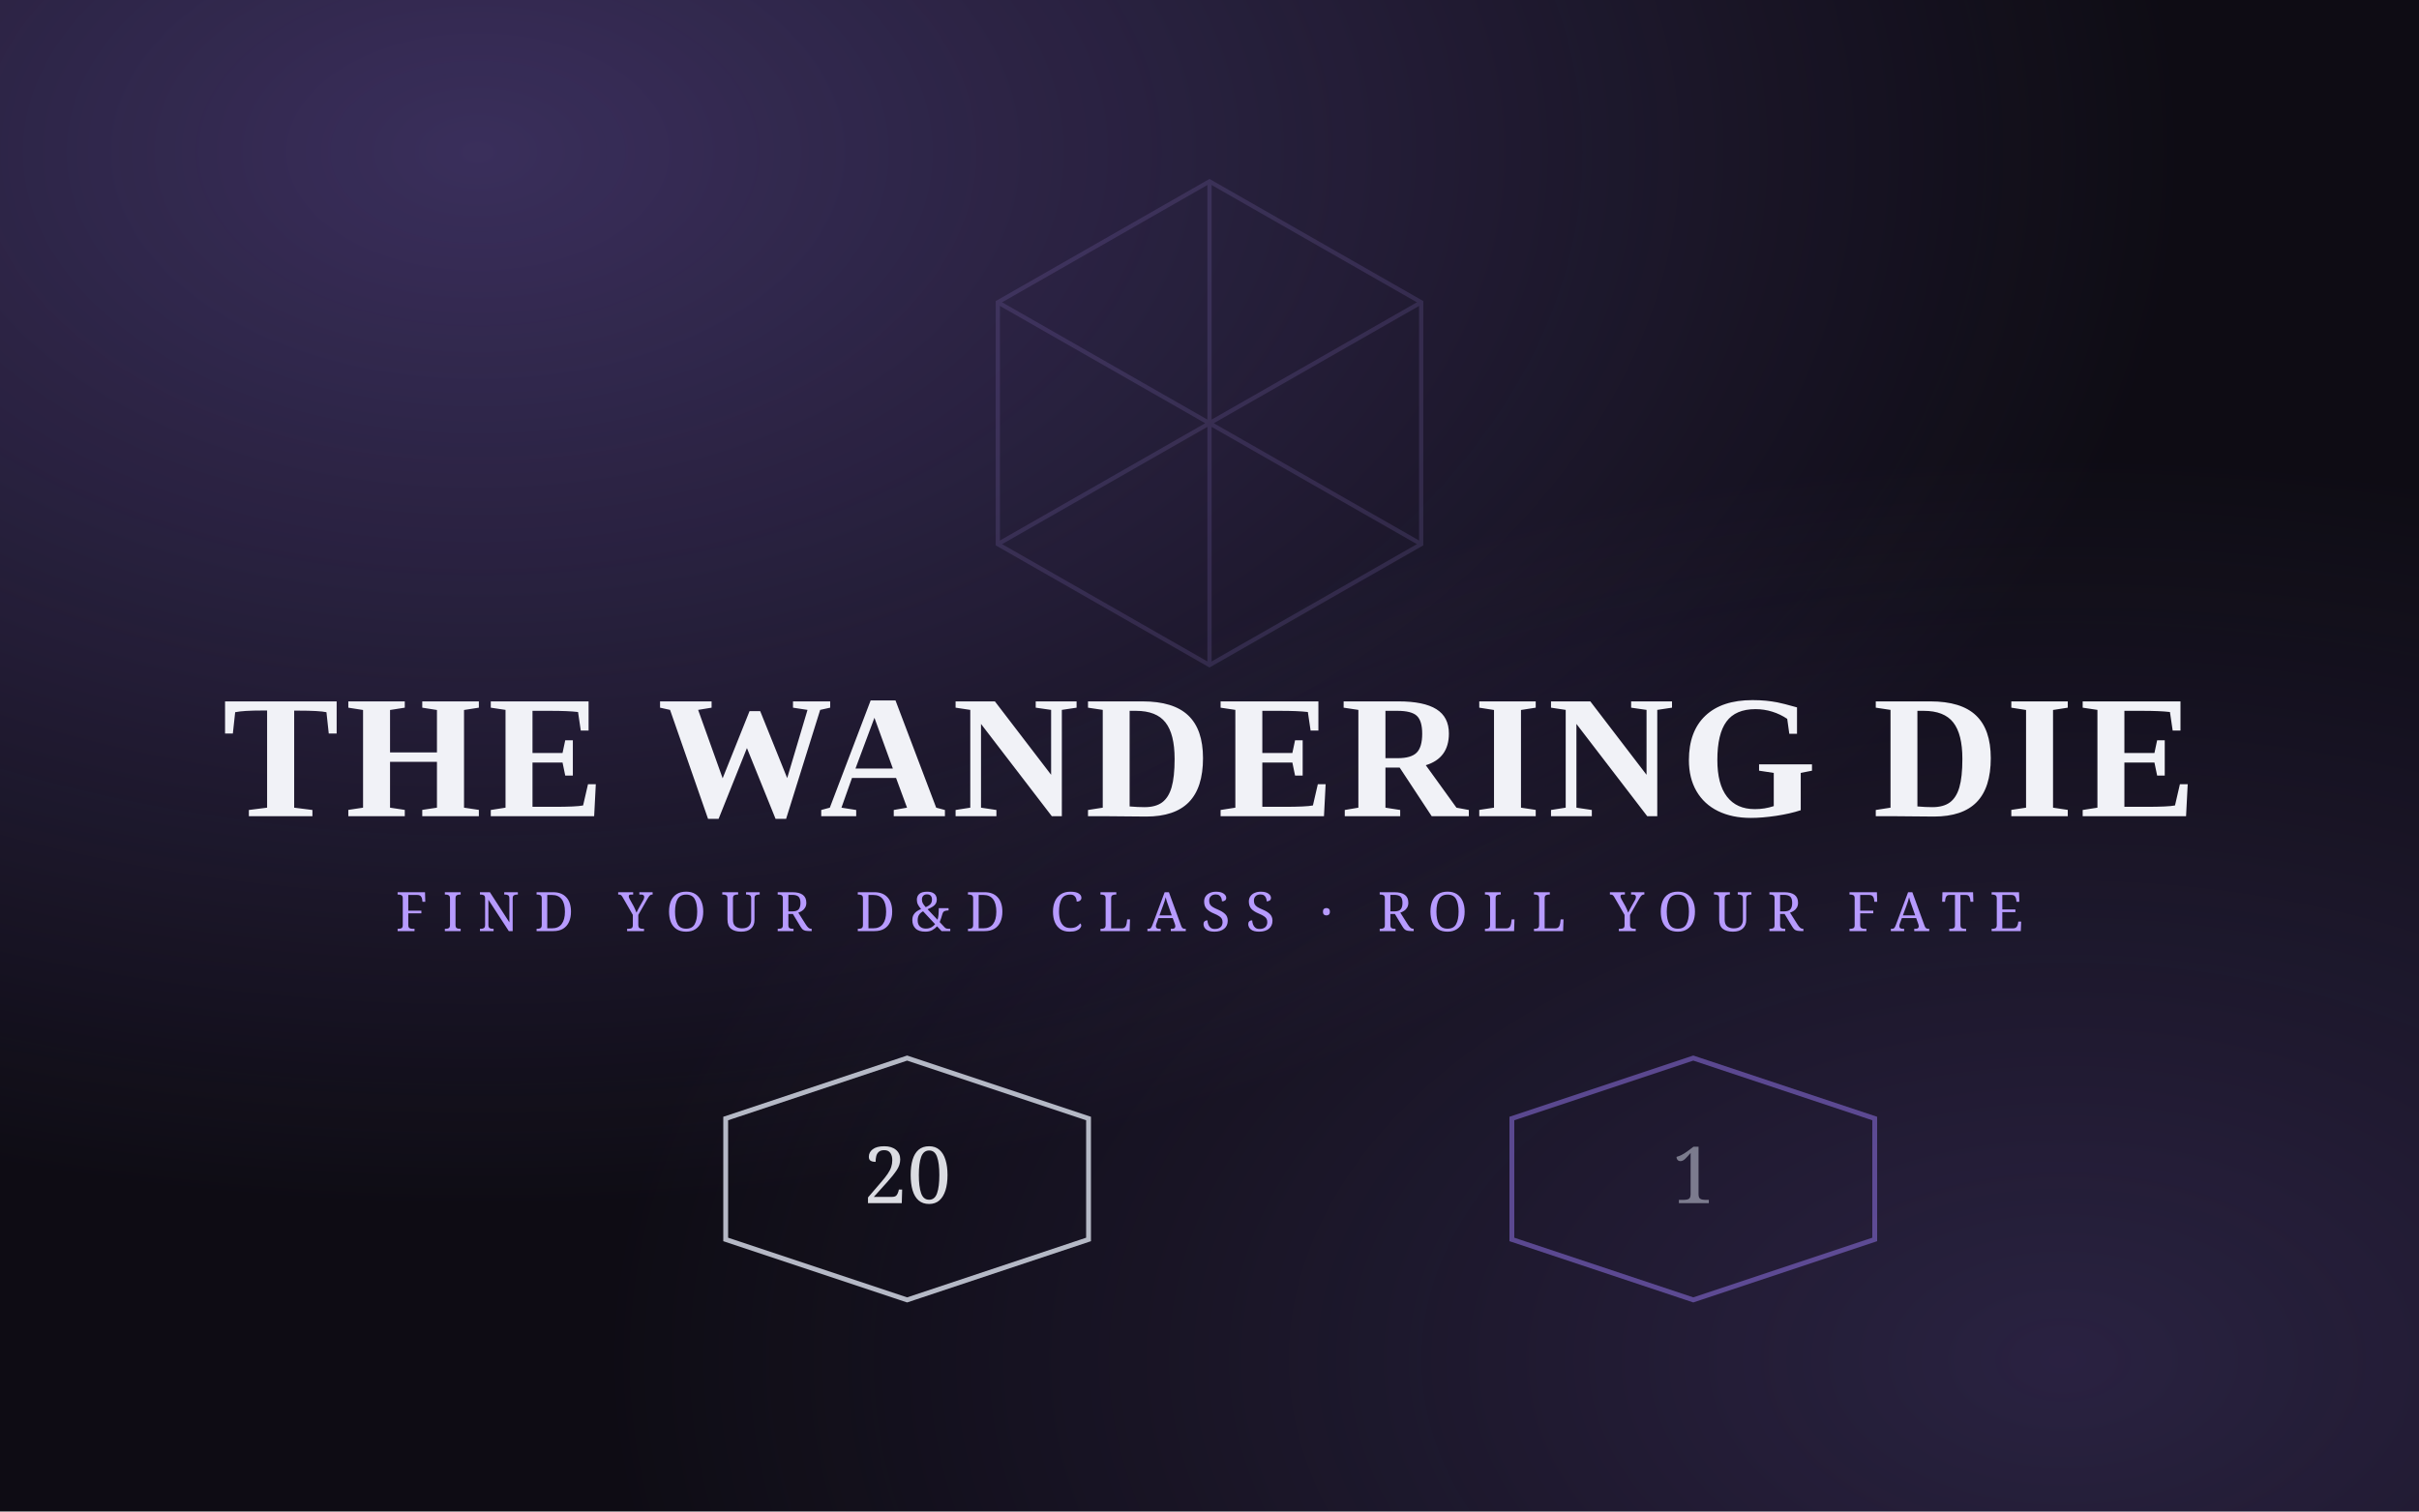
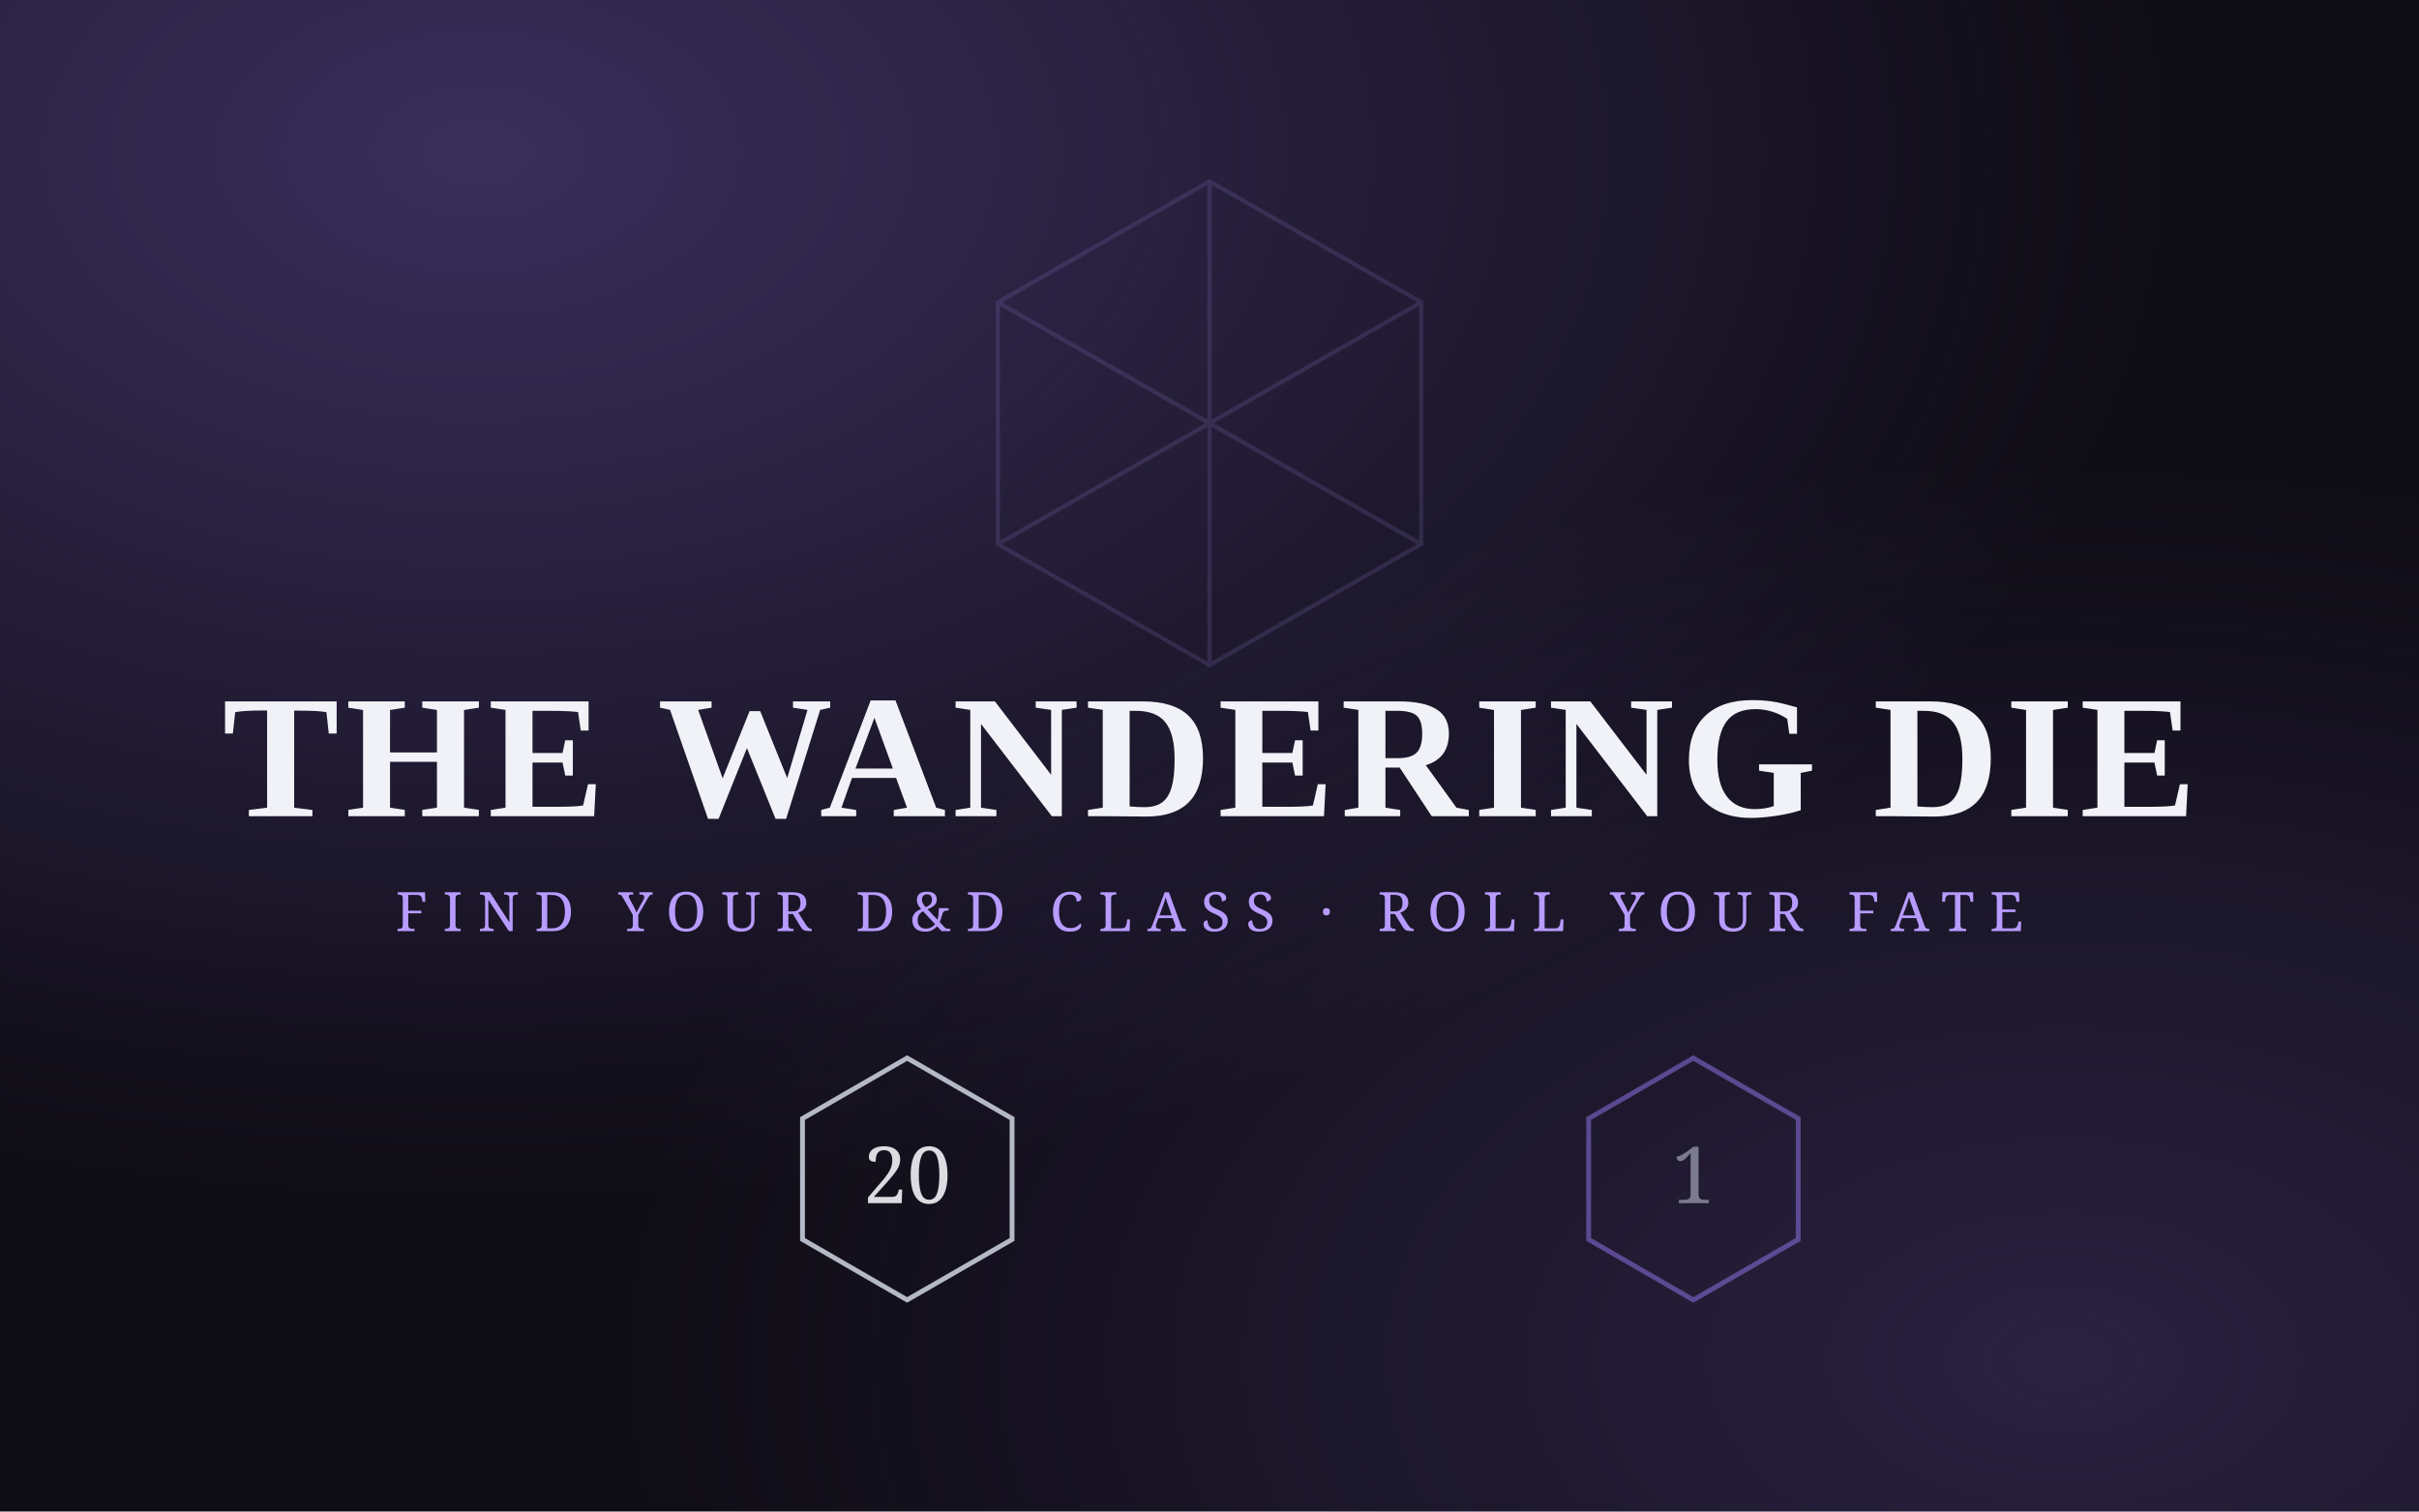
<svg xmlns="http://www.w3.org/2000/svg" viewBox="0 0 800 500">
  <defs>
    <radialGradient id="glow1" cx="20%" cy="10%" r="70%">
      <stop offset="0%" stop-color="#8c6fe0" stop-opacity="0.35" />
      <stop offset="100%" stop-color="#8c6fe0" stop-opacity="0" />
    </radialGradient>
    <radialGradient id="glow2" cx="85%" cy="90%" r="60%">
      <stop offset="0%" stop-color="#8c6fe0" stop-opacity="0.22" />
      <stop offset="100%" stop-color="#8c6fe0" stop-opacity="0" />
    </radialGradient>
  </defs>
  <rect width="800" height="500" fill="#0e0c14" />
  <rect width="800" height="500" fill="url(#glow1)" />
  <rect width="800" height="500" fill="url(#glow2)" />
  <g opacity="0.14" stroke="#b79bff" stroke-width="1.4" fill="none">
    <polygon points="400,60 470,100 470,180 400,220 330,180 330,100" />
    <path d="M400 60v160M330 100l70 40 70-40M330 180l70-40 70 40" />
  </g>
  <text x="400" y="270" text-anchor="middle" font-family="Georgia, 'Times New Roman', serif" font-weight="700" font-size="58" fill="#f1f2f7" letter-spacing="2">THE WANDERING DIE</text>
  <text x="400" y="308" text-anchor="middle" font-family="Georgia, serif" font-size="18" letter-spacing="5" fill="#b79bff">FIND YOUR D&amp;D CLASS · ROLL YOUR FATE</text>
-   <g transform="translate(240,350)" opacity="0.9" stroke="#c7cbd8" stroke-width="1.6" fill="none">
-     <polygon points="60,0 120,20 120,60 60,80 0,60 0,20" />
-     <text x="60" y="48" text-anchor="middle" font-family="Georgia, serif" font-size="26" fill="#f1f2f7" stroke="none">20</text>
+   <g transform="translate(265.4,350)" opacity="0.9" stroke="#c7cbd8" stroke-width="1.6" fill="none">
+     <polygon points="34.6,0 69.3,20 69.3,60 34.6,80 0,60 0,20" />
+     <text x="34.6" y="48" text-anchor="middle" font-family="Georgia, serif" font-size="26" fill="#f1f2f7" stroke="none">20</text>
  </g>
-   <g transform="translate(500,350)" opacity="0.55" stroke="#8c6fe0" stroke-width="1.6" fill="none">
-     <polygon points="60,0 120,20 120,60 60,80 0,60 0,20" />
-     <text x="60" y="48" text-anchor="middle" font-family="Georgia, serif" font-size="26" fill="#c7cbd8" stroke="none">1</text>
+   <g transform="translate(525.4,350)" opacity="0.55" stroke="#8c6fe0" stroke-width="1.6" fill="none">
+     <polygon points="34.6,0 69.3,20 69.3,60 34.6,80 0,60 0,20" />
+     <text x="34.6" y="48" text-anchor="middle" font-family="Georgia, serif" font-size="26" fill="#c7cbd8" stroke="none">1</text>
  </g>
</svg>
